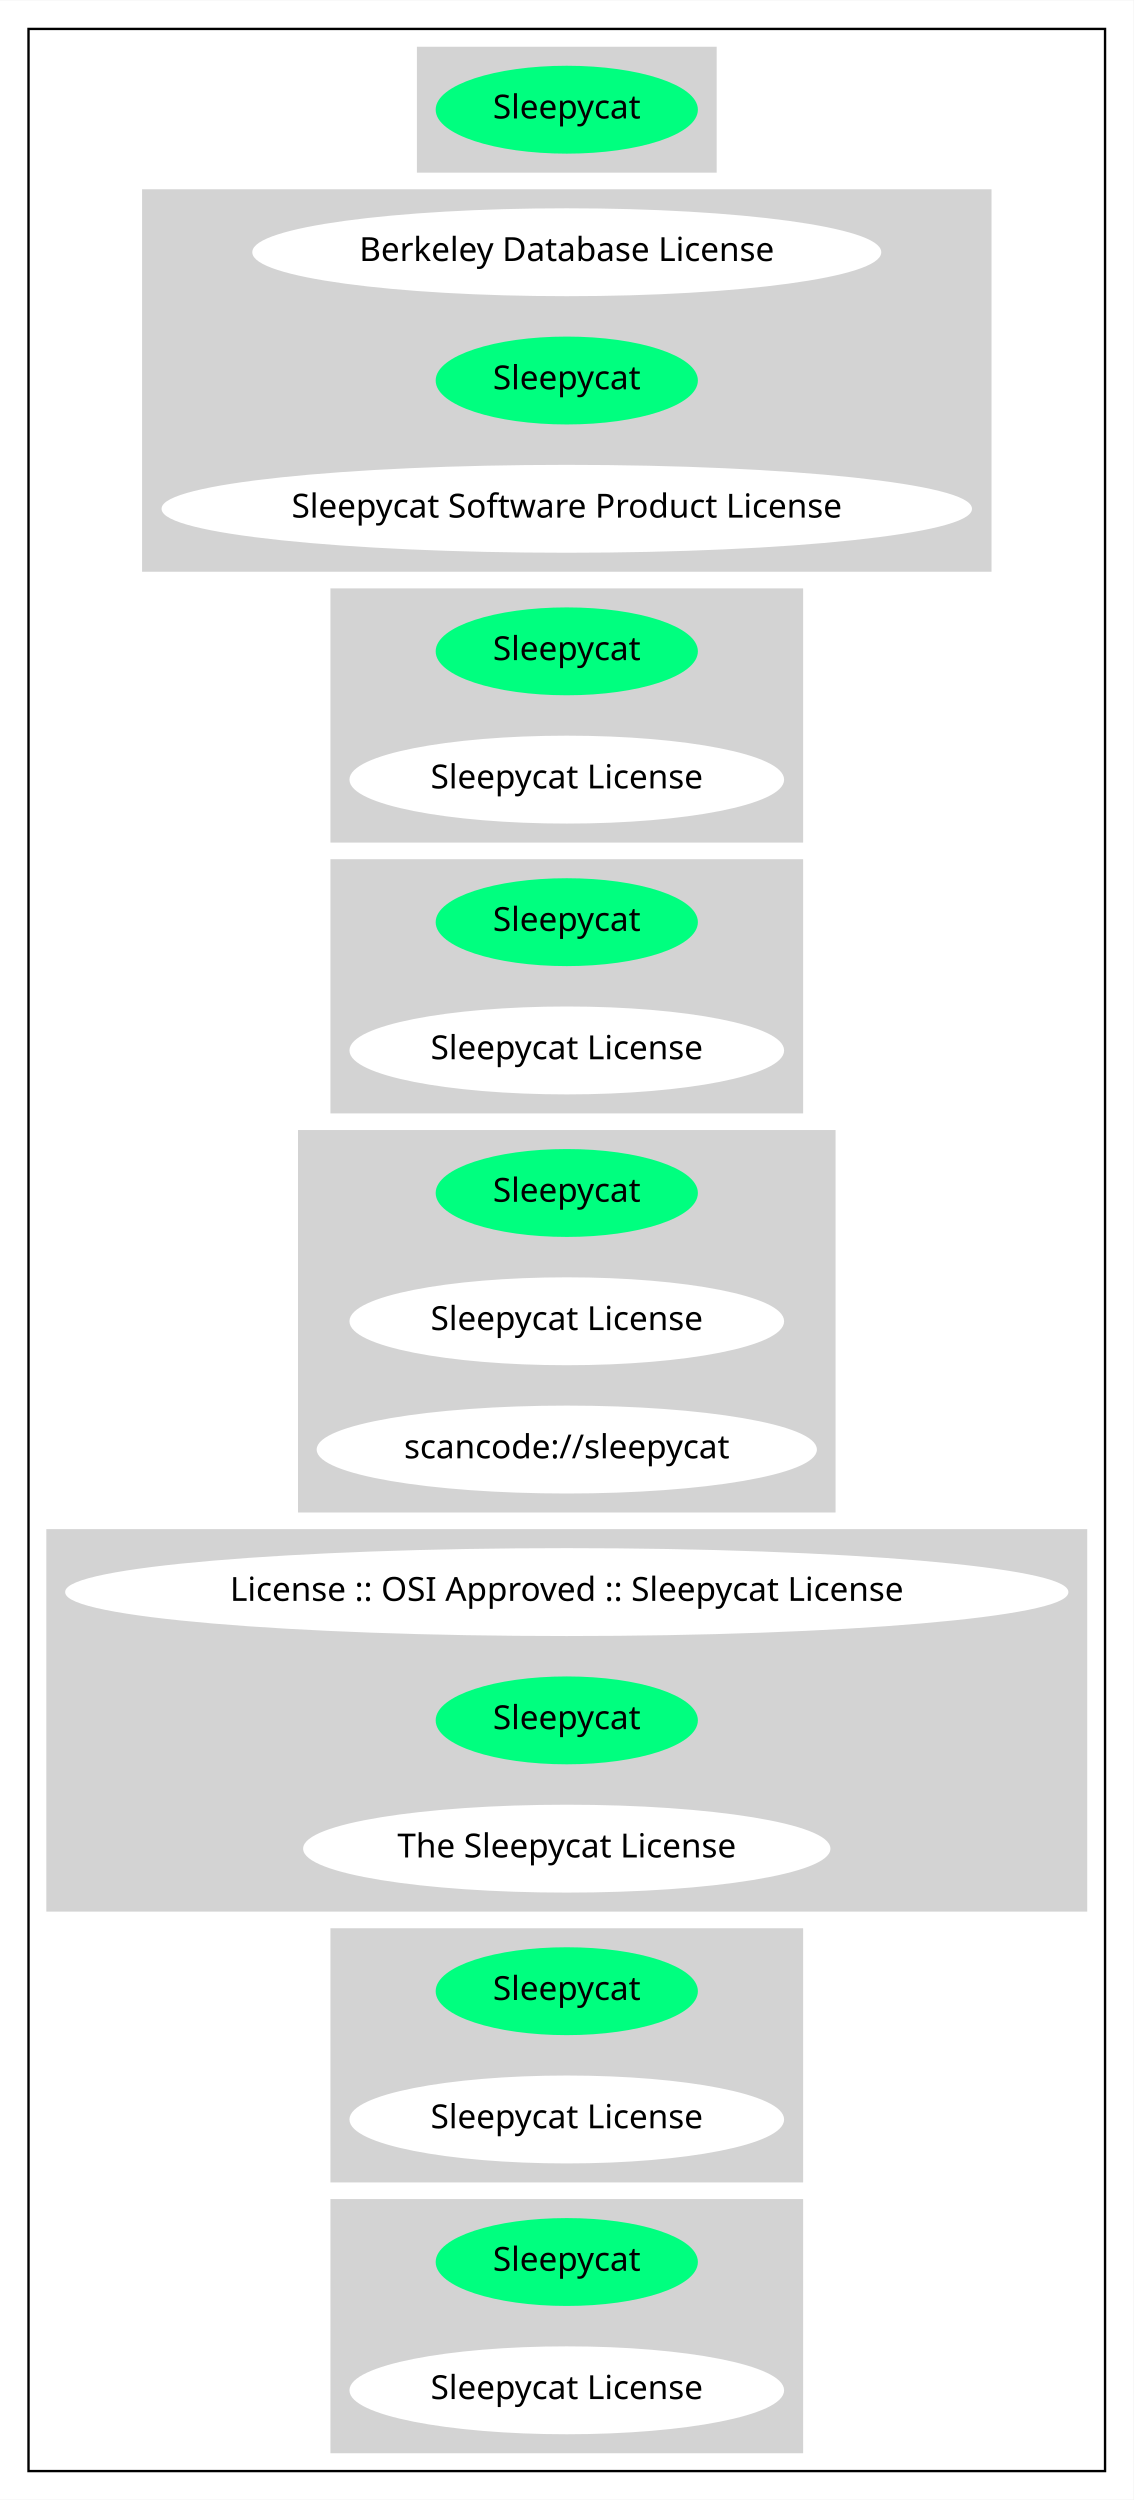
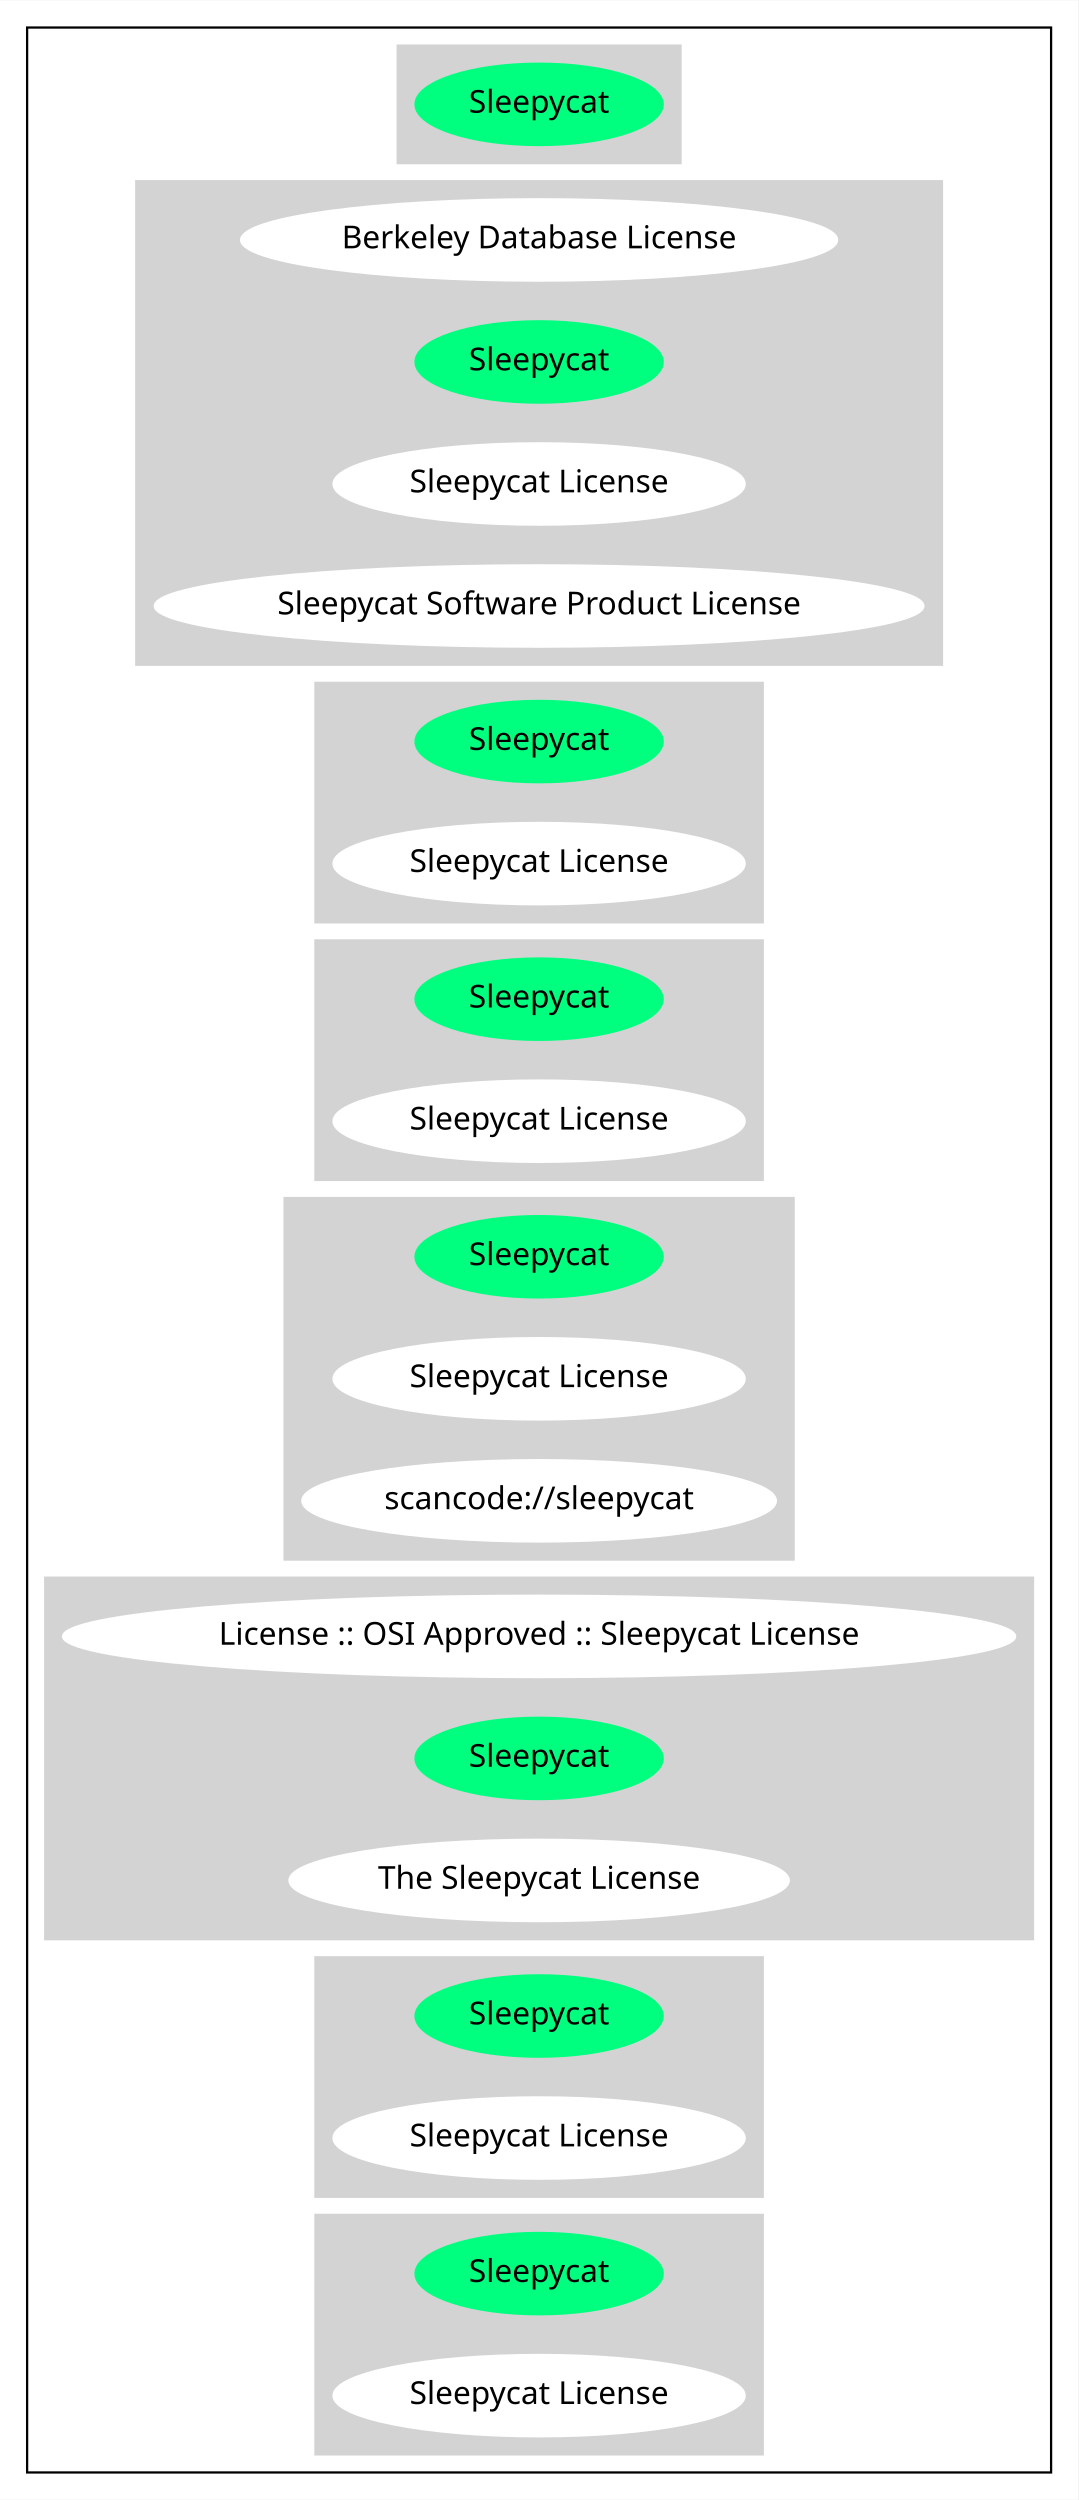
- <svg xmlns="http://www.w3.org/2000/svg" width="477pt" height="1052pt" viewBox="0.00 0.00 477.16 1052.00">
-   <g id="graph0" class="graph" transform="scale(1 1) rotate(0) translate(4 1048)">
-     <polygon fill="white" stroke="transparent" points="-4,4 -4,-1048 473.16,-1048 473.16,4 -4,4" />
+ <svg xmlns="http://www.w3.org/2000/svg" width="477pt" height="1106pt" viewBox="0.00 0.00 477.16 1106.00">
+   <g id="graph0" class="graph" transform="scale(1 1) rotate(0) translate(4 1102)">
+     <polygon fill="white" stroke="transparent" points="-4,4 -4,-1102 473.16,-1102 473.16,4 -4,4" />
    <g id="clust1" class="cluster">
-       <polygon fill="none" stroke="black" points="8,-8 8,-1036 461.16,-1036 461.16,-8 8,-8" />
+       <polygon fill="none" stroke="black" points="8,-8 8,-1090 461.16,-1090 461.16,-8 8,-8" />
    </g>
    <g id="clust2" class="cluster">
-       <polygon fill="lightgray" stroke="lightgray" points="171.99,-976 171.99,-1028 297.18,-1028 297.18,-976 171.99,-976" />
+       <polygon fill="lightgray" stroke="lightgray" points="171.99,-1030 171.99,-1082 297.18,-1082 297.18,-1030 171.99,-1030" />
    </g>
    <g id="clust3" class="cluster">
-       <polygon fill="lightgray" stroke="lightgray" points="56.3,-808 56.3,-968 412.87,-968 412.87,-808 56.3,-808" />
+       <polygon fill="lightgray" stroke="lightgray" points="56.3,-808 56.3,-1022 412.87,-1022 412.87,-808 56.3,-808" />
    </g>
    <g id="clust4" class="cluster">
      <polygon fill="lightgray" stroke="lightgray" points="135.59,-694 135.59,-800 333.57,-800 333.57,-694 135.59,-694" />
    </g>
    <g id="clust5" class="cluster">
      <polygon fill="lightgray" stroke="lightgray" points="135.59,-580 135.59,-686 333.57,-686 333.57,-580 135.59,-580" />
    </g>
    <g id="clust6" class="cluster">
      <polygon fill="lightgray" stroke="lightgray" points="121.94,-412 121.94,-572 347.22,-572 347.22,-412 121.94,-412" />
    </g>
    <g id="clust7" class="cluster">
      <polygon fill="lightgray" stroke="lightgray" points="16,-244 16,-404 453.16,-404 453.16,-244 16,-244" />
    </g>
    <g id="clust8" class="cluster">
      <polygon fill="lightgray" stroke="lightgray" points="135.59,-130 135.59,-236 333.57,-236 333.57,-130 135.59,-130" />
    </g>
    <g id="clust9" class="cluster">
      <polygon fill="lightgray" stroke="lightgray" points="135.59,-16 135.59,-122 333.57,-122 333.57,-16 135.59,-16" />
    </g>
    <g id="node1" class="node">
-       <ellipse fill="springgreen" stroke="springgreen" cx="234.58" cy="-1002" rx="54.69" ry="18" />
-       <text text-anchor="middle" x="234.58" y="-998.3" font-family="Times-Roman" font-size="14.00">Sleepycat</text>
+       <ellipse fill="springgreen" stroke="springgreen" cx="234.58" cy="-1056" rx="54.69" ry="18" />
+       <text text-anchor="middle" x="234.58" y="-1052.3" font-family="Times-Roman" font-size="14.00">Sleepycat</text>
    </g>
    <g id="node2" class="node">
-       <ellipse fill="white" stroke="white" cx="234.58" cy="-942" rx="131.88" ry="18" />
-       <text text-anchor="middle" x="234.58" y="-938.3" font-family="Times-Roman" font-size="14.00">Berkeley Database License</text>
+       <ellipse fill="white" stroke="white" cx="234.58" cy="-996" rx="131.88" ry="18" />
+       <text text-anchor="middle" x="234.58" y="-992.3" font-family="Times-Roman" font-size="14.00">Berkeley Database License</text>
    </g>
    <g id="node3" class="node">
-       <ellipse fill="springgreen" stroke="springgreen" cx="234.58" cy="-888" rx="54.69" ry="18" />
-       <text text-anchor="middle" x="234.58" y="-884.3" font-family="Times-Roman" font-size="14.00">Sleepycat</text>
+       <ellipse fill="springgreen" stroke="springgreen" cx="234.58" cy="-942" rx="54.69" ry="18" />
+       <text text-anchor="middle" x="234.58" y="-938.3" font-family="Times-Roman" font-size="14.00">Sleepycat</text>
    </g>
    <g id="node4" class="node">
+       <ellipse fill="white" stroke="white" cx="234.58" cy="-888" rx="90.98" ry="18" />
+       <text text-anchor="middle" x="234.58" y="-884.3" font-family="Times-Roman" font-size="14.00">Sleepycat License</text>
+     </g>
+     <g id="node5" class="node">
      <ellipse fill="white" stroke="white" cx="234.58" cy="-834" rx="170.07" ry="18" />
      <text text-anchor="middle" x="234.58" y="-830.3" font-family="Times-Roman" font-size="14.00">Sleepycat Software Product License</text>
    </g>
-     <g id="node5" class="node">
+     <g id="node6" class="node">
      <ellipse fill="springgreen" stroke="springgreen" cx="234.58" cy="-774" rx="54.69" ry="18" />
      <text text-anchor="middle" x="234.58" y="-770.3" font-family="Times-Roman" font-size="14.00">Sleepycat</text>
    </g>
-     <g id="node6" class="node">
+     <g id="node7" class="node">
      <ellipse fill="white" stroke="white" cx="234.58" cy="-720" rx="90.98" ry="18" />
      <text text-anchor="middle" x="234.58" y="-716.3" font-family="Times-Roman" font-size="14.00">Sleepycat License</text>
    </g>
-     <g id="node7" class="node">
+     <g id="node8" class="node">
      <ellipse fill="springgreen" stroke="springgreen" cx="234.58" cy="-660" rx="54.69" ry="18" />
      <text text-anchor="middle" x="234.58" y="-656.3" font-family="Times-Roman" font-size="14.00">Sleepycat</text>
    </g>
-     <g id="node8" class="node">
+     <g id="node9" class="node">
      <ellipse fill="white" stroke="white" cx="234.58" cy="-606" rx="90.98" ry="18" />
      <text text-anchor="middle" x="234.58" y="-602.3" font-family="Times-Roman" font-size="14.00">Sleepycat License</text>
    </g>
-     <g id="node9" class="node">
+     <g id="node10" class="node">
      <ellipse fill="springgreen" stroke="springgreen" cx="234.58" cy="-546" rx="54.69" ry="18" />
      <text text-anchor="middle" x="234.58" y="-542.3" font-family="Times-Roman" font-size="14.00">Sleepycat</text>
    </g>
-     <g id="node10" class="node">
+     <g id="node11" class="node">
      <ellipse fill="white" stroke="white" cx="234.58" cy="-492" rx="90.98" ry="18" />
      <text text-anchor="middle" x="234.58" y="-488.3" font-family="Times-Roman" font-size="14.00">Sleepycat License</text>
    </g>
-     <g id="node11" class="node">
+     <g id="node12" class="node">
      <ellipse fill="white" stroke="white" cx="234.58" cy="-438" rx="104.78" ry="18" />
      <text text-anchor="middle" x="234.58" y="-434.3" font-family="Times-Roman" font-size="14.00">scancode://sleepycat</text>
    </g>
-     <g id="node12" class="node">
+     <g id="node13" class="node">
      <ellipse fill="white" stroke="white" cx="234.58" cy="-378" rx="210.66" ry="18" />
      <text text-anchor="middle" x="234.58" y="-374.3" font-family="Times-Roman" font-size="14.00">License :: OSI Approved :: Sleepycat License</text>
    </g>
-     <g id="node13" class="node">
+     <g id="node14" class="node">
      <ellipse fill="springgreen" stroke="springgreen" cx="234.58" cy="-324" rx="54.69" ry="18" />
      <text text-anchor="middle" x="234.58" y="-320.3" font-family="Times-Roman" font-size="14.00">Sleepycat</text>
    </g>
-     <g id="node14" class="node">
+     <g id="node15" class="node">
      <ellipse fill="white" stroke="white" cx="234.58" cy="-270" rx="110.48" ry="18" />
      <text text-anchor="middle" x="234.58" y="-266.3" font-family="Times-Roman" font-size="14.00">The Sleepycat License</text>
    </g>
-     <g id="node15" class="node">
+     <g id="node16" class="node">
      <ellipse fill="springgreen" stroke="springgreen" cx="234.58" cy="-210" rx="54.69" ry="18" />
      <text text-anchor="middle" x="234.58" y="-206.3" font-family="Times-Roman" font-size="14.00">Sleepycat</text>
    </g>
-     <g id="node16" class="node">
+     <g id="node17" class="node">
      <ellipse fill="white" stroke="white" cx="234.58" cy="-156" rx="90.98" ry="18" />
      <text text-anchor="middle" x="234.58" y="-152.3" font-family="Times-Roman" font-size="14.00">Sleepycat License</text>
    </g>
-     <g id="node17" class="node">
+     <g id="node18" class="node">
      <ellipse fill="springgreen" stroke="springgreen" cx="234.58" cy="-96" rx="54.69" ry="18" />
      <text text-anchor="middle" x="234.58" y="-92.3" font-family="Times-Roman" font-size="14.00">Sleepycat</text>
    </g>
-     <g id="node18" class="node">
+     <g id="node19" class="node">
      <ellipse fill="white" stroke="white" cx="234.58" cy="-42" rx="90.98" ry="18" />
      <text text-anchor="middle" x="234.58" y="-38.3" font-family="Times-Roman" font-size="14.00">Sleepycat License</text>
    </g>
  </g>
</svg>
